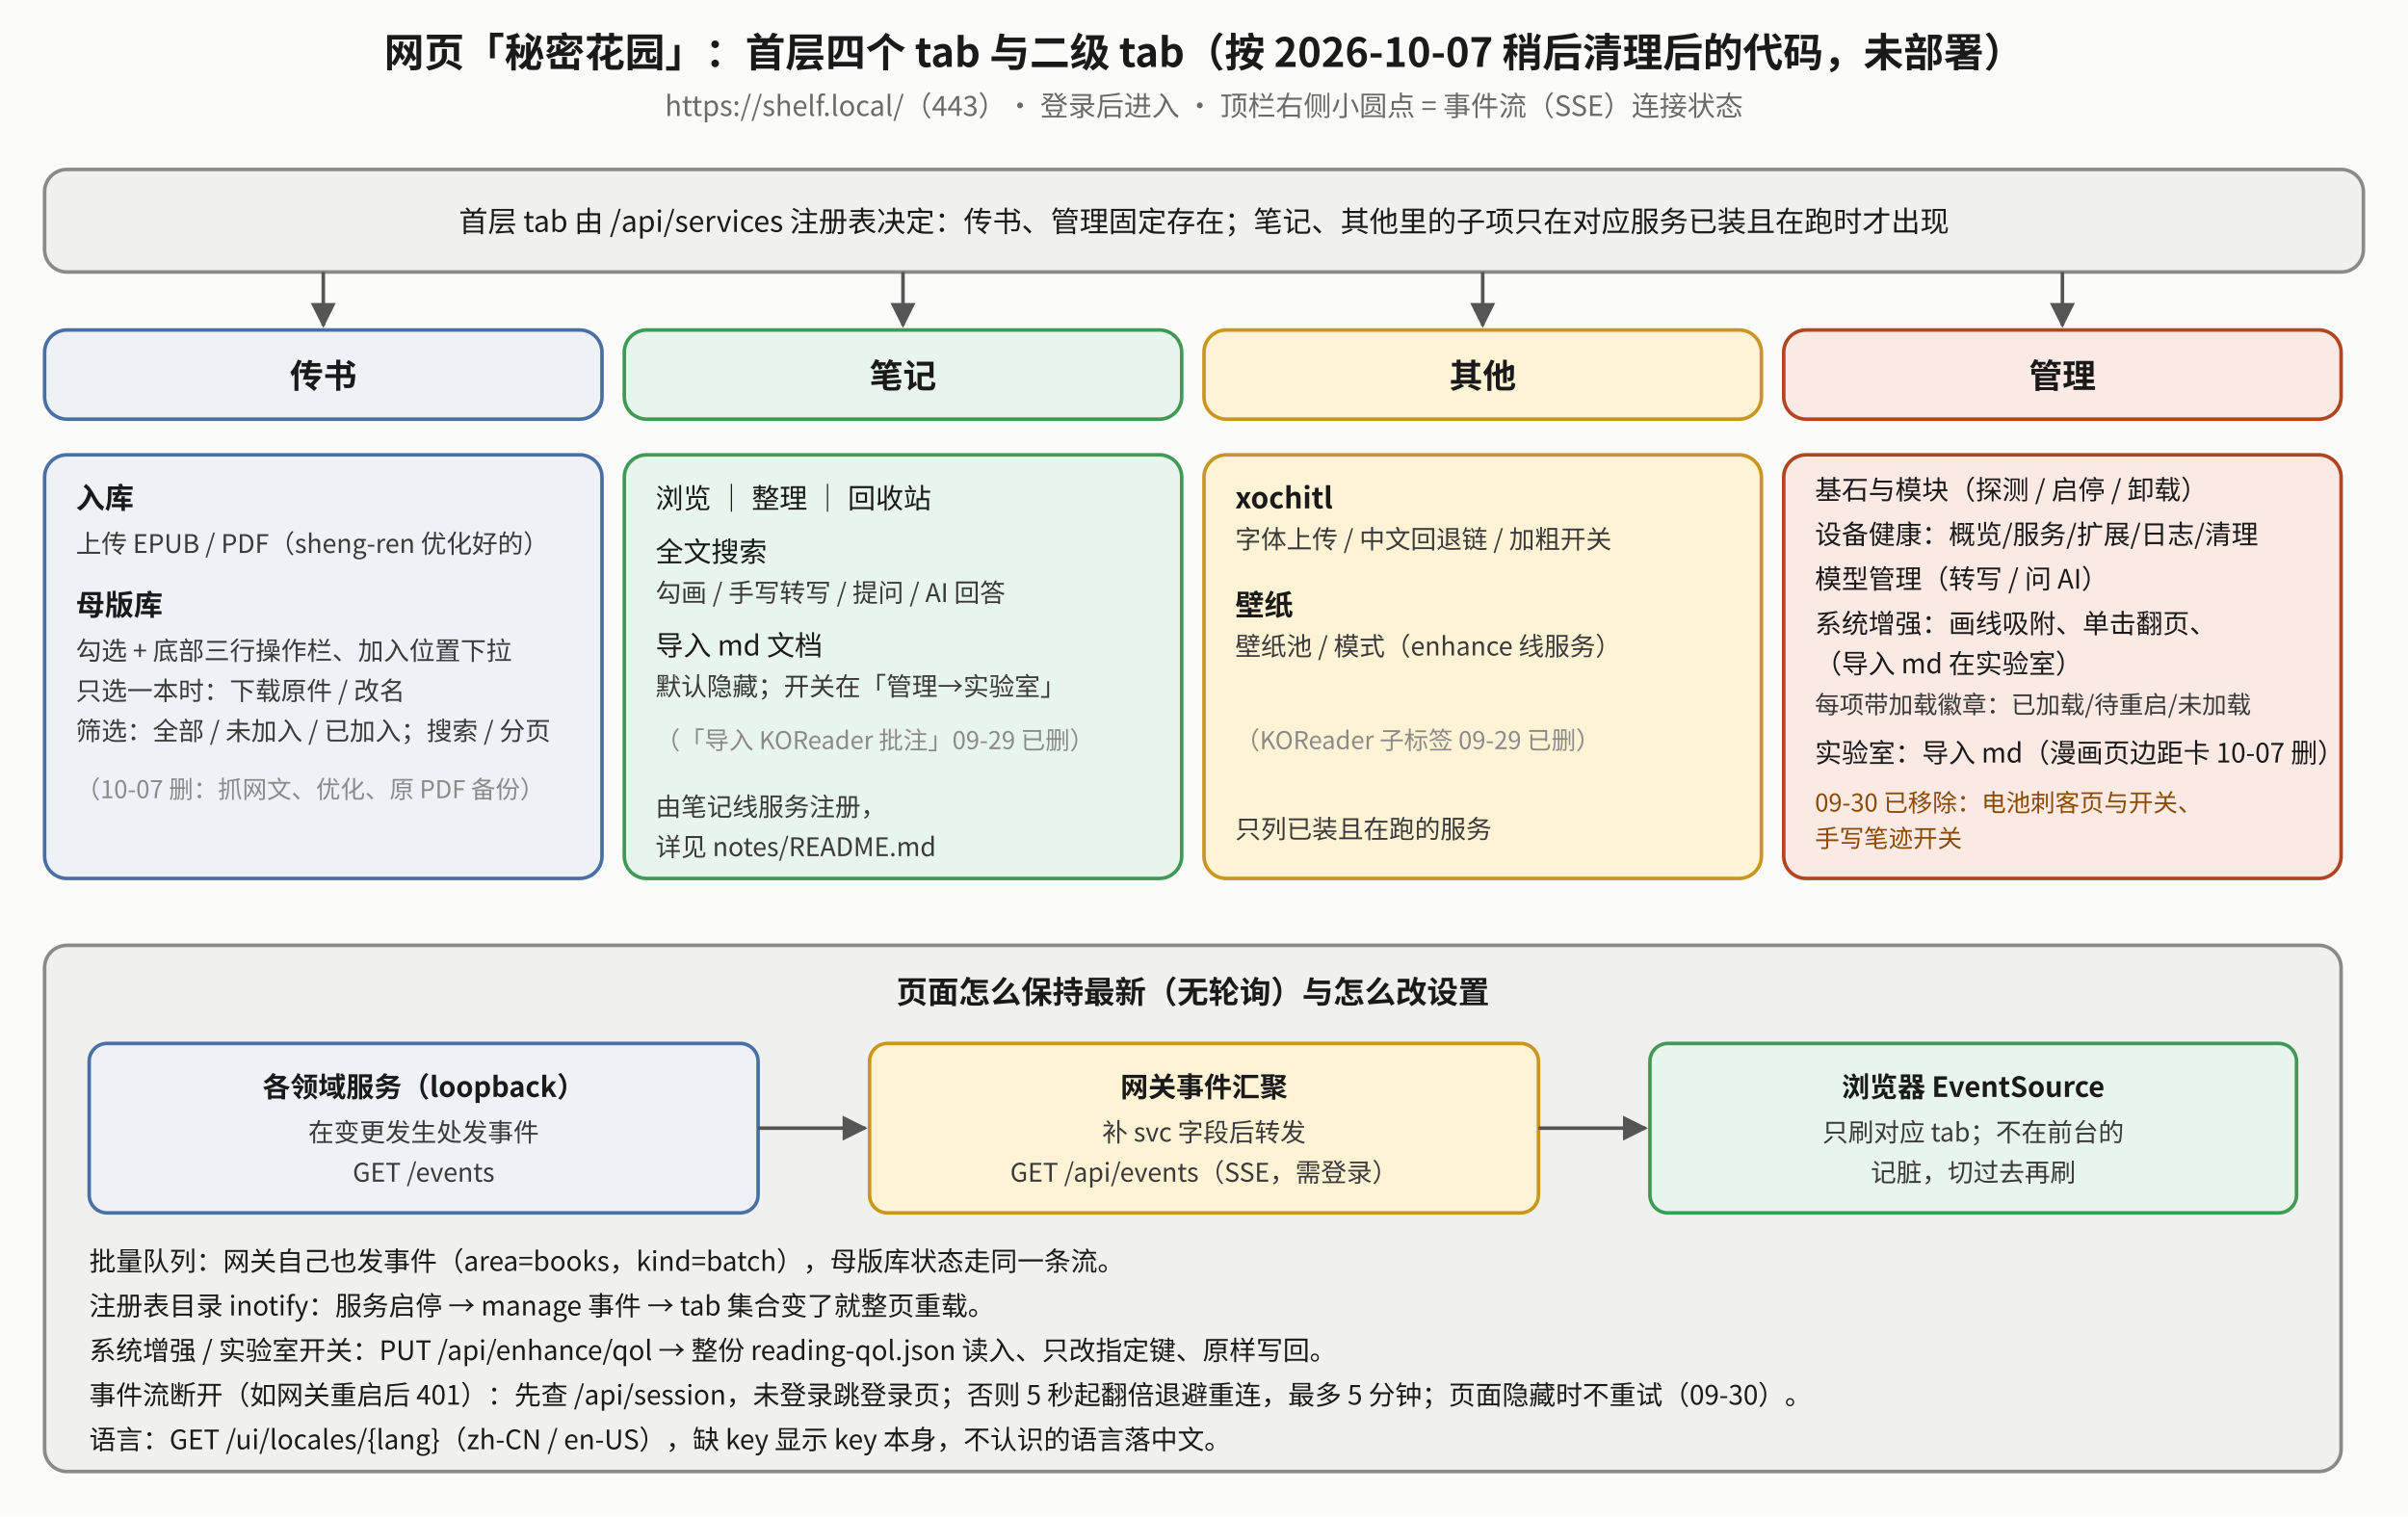
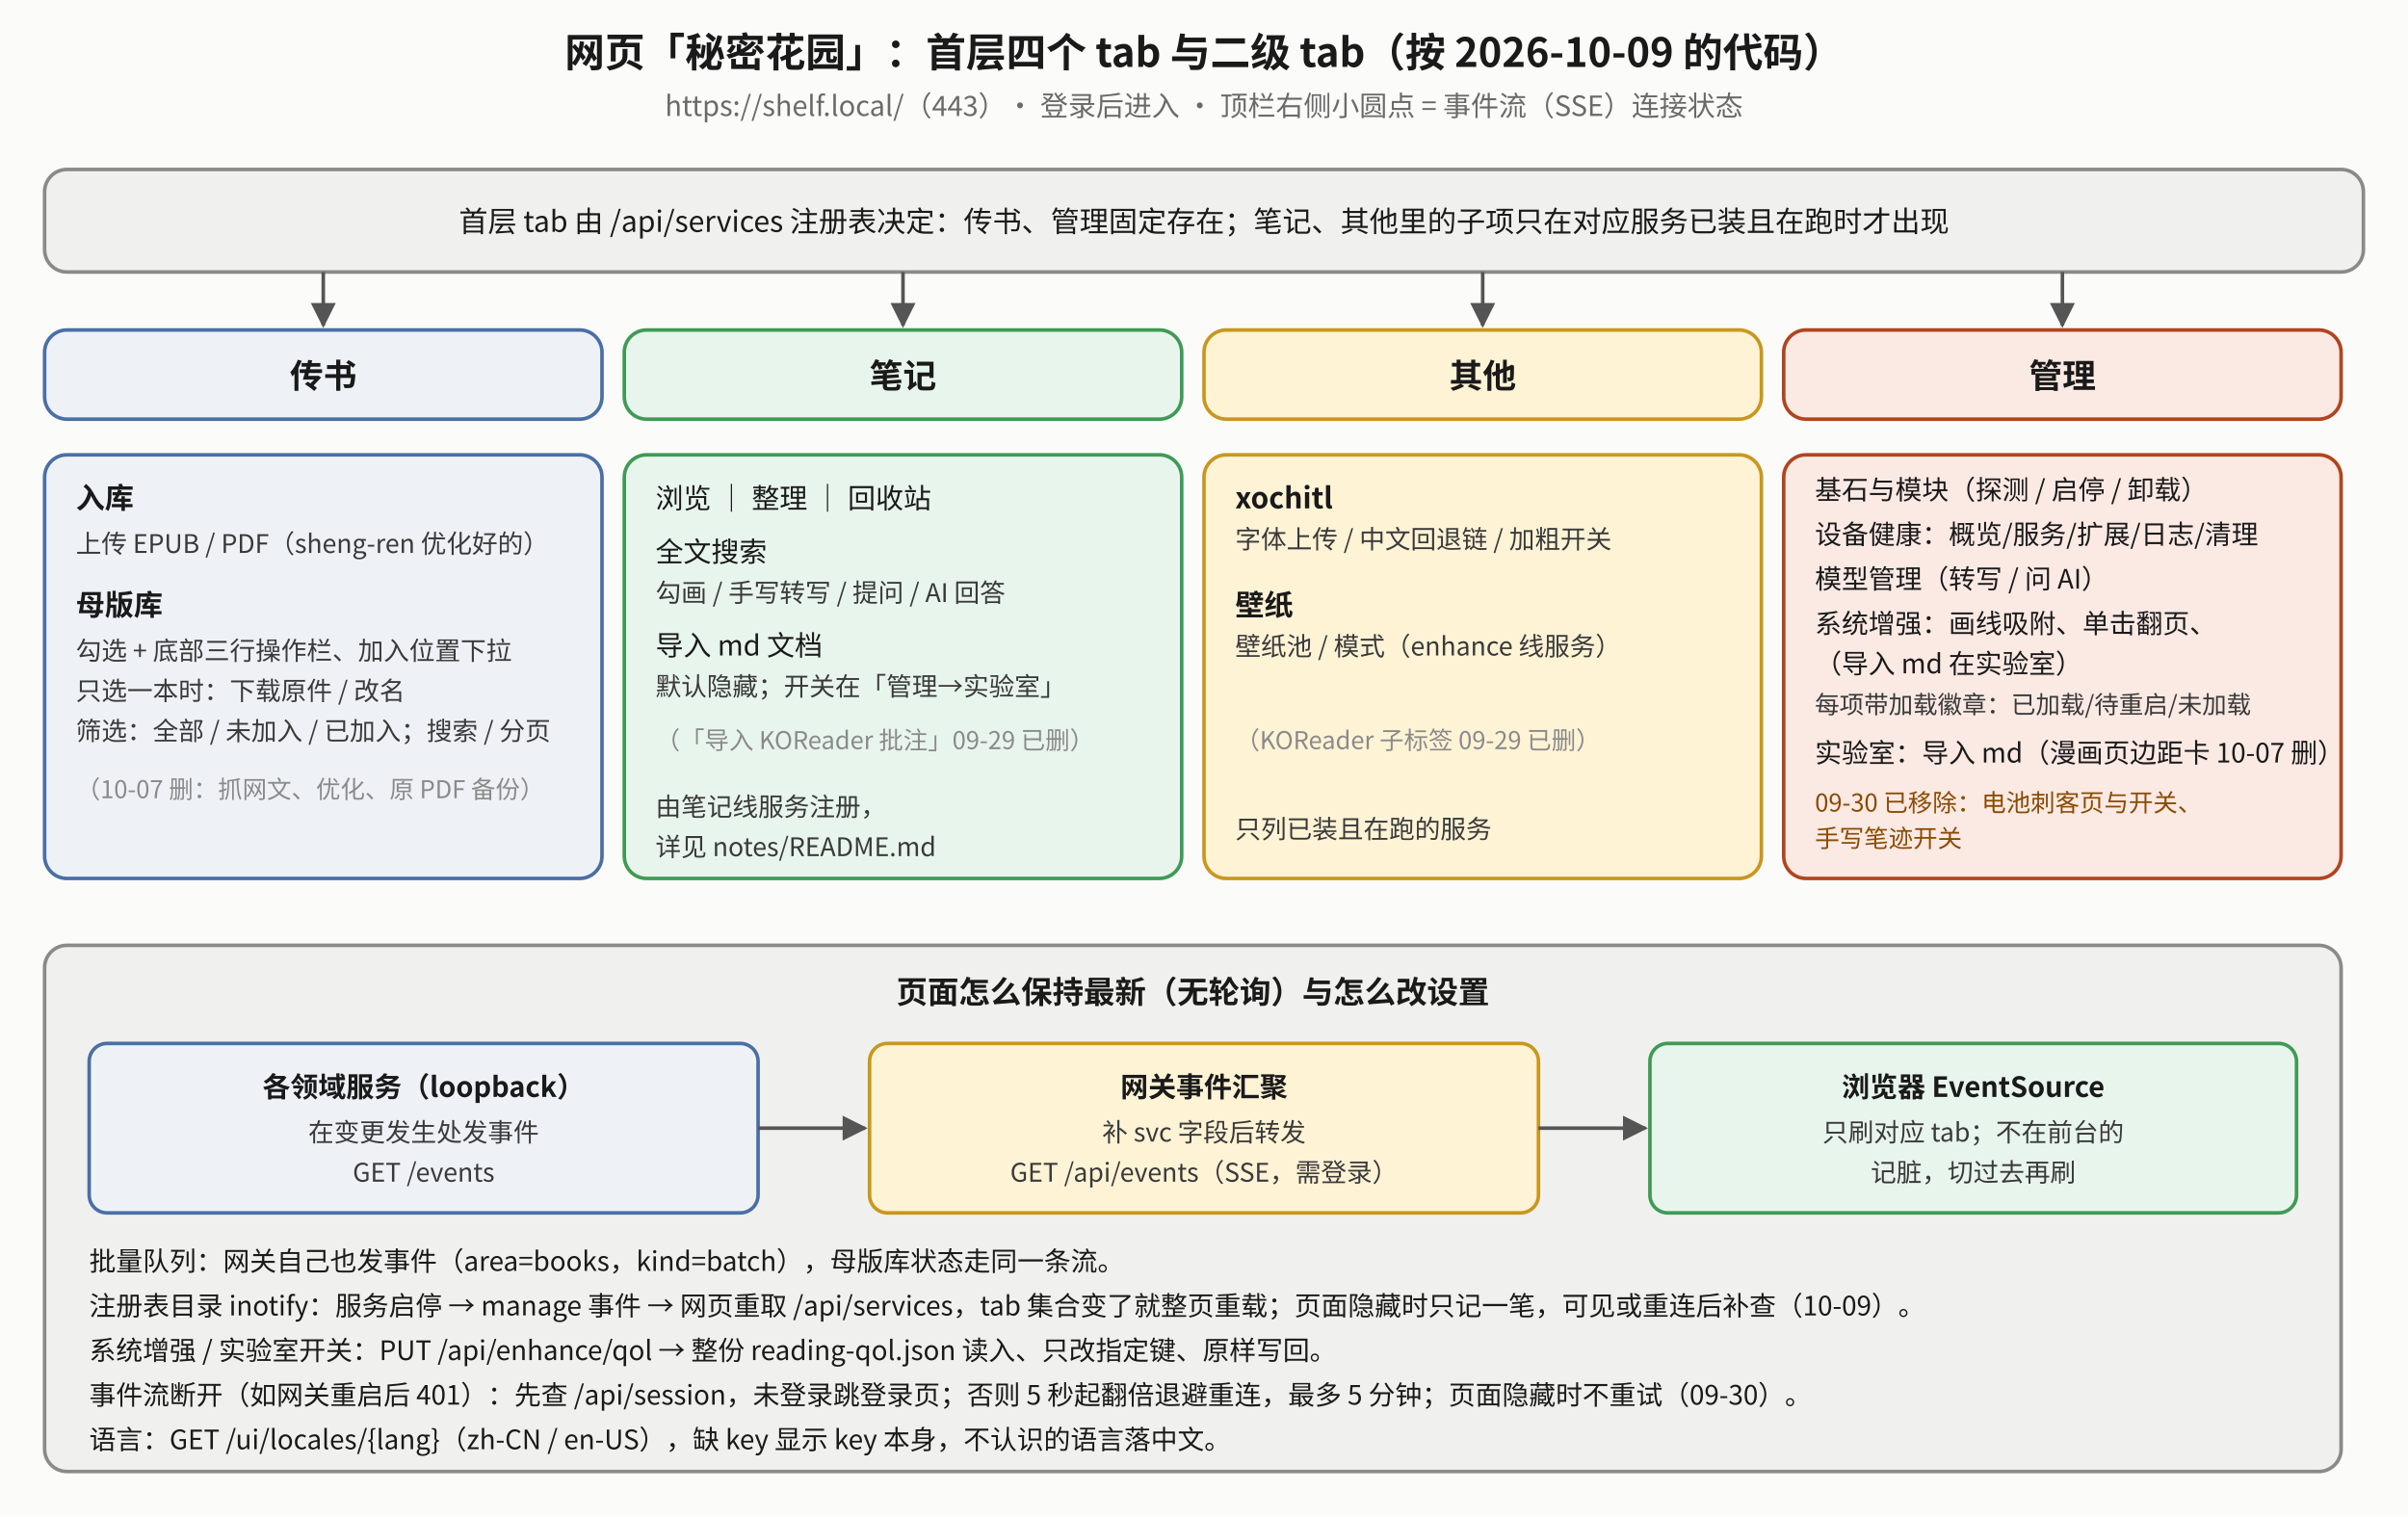
<svg xmlns="http://www.w3.org/2000/svg" viewBox="0 0 1080 680" font-family="Noto Sans CJK SC, sans-serif">
  <defs>
    <marker id="ak" viewBox="0 0 10 10" refX="9" refY="5" markerWidth="7" markerHeight="7" orient="auto-start-reverse">
      <path d="M0,0 L10,5 L0,10 z" fill="#555" />
    </marker>
  </defs>
  <rect x="0" y="0" width="1080" height="680" fill="#fbfbfa" />
-   <text x="540" y="30" text-anchor="middle" font-size="18" font-weight="bold" fill="#1a1a1a">网页「秘密花园」：首层四个 tab 与二级 tab（按 2026-10-07 稍后清理后的代码，未部署）</text>
+   <text x="540" y="30" text-anchor="middle" font-size="18" font-weight="bold" fill="#1a1a1a">网页「秘密花园」：首层四个 tab 与二级 tab（按 2026-10-09 的代码）</text>
  <text x="540" y="52" text-anchor="middle" font-size="12.5" fill="#6a6a6a">https://shelf.local/（443）· 登录后进入 · 顶栏右侧小圆点 = 事件流（SSE）连接状态</text>
  <rect x="20" y="76" width="1040" height="46" rx="10" fill="#f0f0ee" stroke="#8a8a8a" stroke-width="1.6" />
  <text x="540" y="104" text-anchor="middle" font-size="13" fill="#1a1a1a">首层 tab 由 /api/services 注册表决定：传书、管理固定存在；笔记、其他里的子项只在对应服务已装且在跑时才出现</text>
  <line x1="145" y1="122" x2="145" y2="146" stroke="#555" stroke-width="1.6" marker-end="url(#ak)" />
  <line x1="405" y1="122" x2="405" y2="146" stroke="#555" stroke-width="1.6" marker-end="url(#ak)" />
  <line x1="665" y1="122" x2="665" y2="146" stroke="#555" stroke-width="1.6" marker-end="url(#ak)" />
  <line x1="925" y1="122" x2="925" y2="146" stroke="#555" stroke-width="1.6" marker-end="url(#ak)" />
  <rect x="20" y="148" width="250" height="40" rx="10" fill="#eef2f7" stroke="#4a6fa5" stroke-width="1.6" />
  <text x="145" y="174" text-anchor="middle" font-size="15" font-weight="bold" fill="#1a1a1a">传书</text>
  <rect x="20" y="204" width="250" height="190" rx="10" fill="#eef2f7" stroke="#4a6fa5" stroke-width="1.6" />
  <text x="34" y="228" font-size="13" font-weight="bold" fill="#1a1a1a">入库</text>
  <text x="34" y="248" font-size="11.5" fill="#3a3a3a">上传 EPUB / PDF（sheng-ren 优化好的）</text>
  <text x="34" y="276" font-size="13" font-weight="bold" fill="#1a1a1a">母版库</text>
  <text x="34" y="296" font-size="11.5" fill="#3a3a3a">勾选 + 底部三行操作栏、加入位置下拉</text>
  <text x="34" y="314" font-size="11.5" fill="#3a3a3a">只选一本时：下载原件 / 改名</text>
  <text x="34" y="332" font-size="11.5" fill="#3a3a3a">筛选：全部 / 未加入 / 已加入；搜索 / 分页</text>
  <text x="34" y="358" font-size="11" fill="#8a8a8a">（10-07 删：抓网文、优化、原 PDF 备份）</text>
  <rect x="280" y="148" width="250" height="40" rx="10" fill="#e8f5ec" stroke="#3f9a55" stroke-width="1.6" />
  <text x="405" y="174" text-anchor="middle" font-size="15" font-weight="bold" fill="#1a1a1a">笔记</text>
  <rect x="280" y="204" width="250" height="190" rx="10" fill="#e8f5ec" stroke="#3f9a55" stroke-width="1.6" />
  <text x="294" y="228" font-size="12.5" fill="#1a1a1a">浏览 ｜ 整理 ｜ 回收站</text>
  <text x="294" y="252" font-size="12.5" fill="#1a1a1a">全文搜索</text>
  <text x="294" y="270" font-size="11.5" fill="#3a3a3a">勾画 / 手写转写 / 提问 / AI 回答</text>
  <text x="294" y="294" font-size="12.5" fill="#1a1a1a">导入 md 文档</text>
  <text x="294" y="312" font-size="11.5" fill="#3a3a3a">默认隐藏；开关在「管理→实验室」</text>
  <text x="294" y="336" font-size="11" fill="#8a8a8a">（「导入 KOReader 批注」09-29 已删）</text>
  <text x="294" y="366" font-size="11.5" fill="#3a3a3a">由笔记线服务注册，</text>
  <text x="294" y="384" font-size="11.5" fill="#3a3a3a">详见 notes/README.md</text>
  <rect x="540" y="148" width="250" height="40" rx="10" fill="#fff3d6" stroke="#c9971f" stroke-width="1.6" />
  <text x="665" y="174" text-anchor="middle" font-size="15" font-weight="bold" fill="#1a1a1a">其他</text>
  <rect x="540" y="204" width="250" height="190" rx="10" fill="#fff3d6" stroke="#c9971f" stroke-width="1.6" />
  <text x="554" y="228" font-size="13" font-weight="bold" fill="#1a1a1a">xochitl</text>
  <text x="554" y="246" font-size="11.5" fill="#3a3a3a">字体上传 / 中文回退链 / 加粗开关</text>
  <text x="554" y="276" font-size="13" font-weight="bold" fill="#1a1a1a">壁纸</text>
  <text x="554" y="294" font-size="11.5" fill="#3a3a3a">壁纸池 / 模式（enhance 线服务）</text>
  <text x="554" y="336" font-size="11" fill="#8a8a8a">（KOReader 子标签 09-29 已删）</text>
  <text x="554" y="376" font-size="11.5" fill="#3a3a3a">只列已装且在跑的服务</text>
  <rect x="800" y="148" width="250" height="40" rx="10" fill="#fbe9e4" stroke="#b0451f" stroke-width="1.6" />
  <text x="925" y="174" text-anchor="middle" font-size="15" font-weight="bold" fill="#1a1a1a">管理</text>
  <rect x="800" y="204" width="250" height="190" rx="10" fill="#fbe9e4" stroke="#b0451f" stroke-width="1.6" />
  <text x="814" y="224" font-size="12" fill="#1a1a1a">基石与模块（探测 / 启停 / 卸载）</text>
  <text x="814" y="244" font-size="12" fill="#1a1a1a">设备健康：概览/服务/扩展/日志/清理</text>
  <text x="814" y="264" font-size="12" fill="#1a1a1a">模型管理（转写 / 问 AI）</text>
  <text x="814" y="284" font-size="12" fill="#1a1a1a">系统增强：画线吸附、单击翻页、</text>
  <text x="814" y="302" font-size="12" fill="#1a1a1a">　　　　　（导入 md 在实验室）</text>
  <text x="814" y="320" font-size="11" fill="#3a3a3a">每项带加载徽章：已加载/待重启/未加载</text>
  <text x="814" y="342" font-size="12" fill="#1a1a1a">实验室：导入 md（漫画页边距卡 10-07 删）</text>
  <text x="814" y="364" font-size="11" fill="#8a4b00">09-30 已移除：电池刺客页与开关、</text>
  <text x="814" y="380" font-size="11" fill="#8a4b00">　　　　　　　手写笔迹开关</text>
  <rect x="20" y="424" width="1030" height="236" rx="10" fill="#f0f0ee" stroke="#8a8a8a" stroke-width="1.6" />
  <text x="535" y="450" text-anchor="middle" font-size="14" font-weight="bold" fill="#1a1a1a">页面怎么保持最新（无轮询）与怎么改设置</text>
  <rect x="40" y="468" width="300" height="76" rx="8" fill="#eef2f7" stroke="#4a6fa5" stroke-width="1.6" />
  <text x="190" y="492" text-anchor="middle" font-size="12.5" font-weight="bold" fill="#1a1a1a">各领域服务（loopback）</text>
  <text x="190" y="512" text-anchor="middle" font-size="11.5" fill="#3a3a3a">在变更发生处发事件</text>
  <text x="190" y="530" text-anchor="middle" font-size="11.5" fill="#3a3a3a">GET /events</text>
  <rect x="390" y="468" width="300" height="76" rx="8" fill="#fff3d6" stroke="#c9971f" stroke-width="1.6" />
  <text x="540" y="492" text-anchor="middle" font-size="12.5" font-weight="bold" fill="#1a1a1a">网关事件汇聚</text>
  <text x="540" y="512" text-anchor="middle" font-size="11.5" fill="#3a3a3a">补 svc 字段后转发</text>
  <text x="540" y="530" text-anchor="middle" font-size="11.5" fill="#3a3a3a">GET /api/events（SSE，需登录）</text>
  <rect x="740" y="468" width="290" height="76" rx="8" fill="#e8f5ec" stroke="#3f9a55" stroke-width="1.6" />
  <text x="885" y="492" text-anchor="middle" font-size="12.5" font-weight="bold" fill="#1a1a1a">浏览器 EventSource</text>
  <text x="885" y="512" text-anchor="middle" font-size="11.5" fill="#3a3a3a">只刷对应 tab；不在前台的</text>
  <text x="885" y="530" text-anchor="middle" font-size="11.5" fill="#3a3a3a">记脏，切过去再刷</text>
  <line x1="340" y1="506" x2="388" y2="506" stroke="#555" stroke-width="1.6" marker-end="url(#ak)" />
  <line x1="690" y1="506" x2="738" y2="506" stroke="#555" stroke-width="1.6" marker-end="url(#ak)" />
  <text x="40" y="570" font-size="12" fill="#1a1a1a">批量队列：网关自己也发事件（area=books，kind=batch），母版库状态走同一条流。</text>
-   <text x="40" y="590" font-size="12" fill="#1a1a1a">注册表目录 inotify：服务启停 → manage 事件 → tab 集合变了就整页重载。</text>
+   <text x="40" y="590" font-size="12" fill="#1a1a1a">注册表目录 inotify：服务启停 → manage 事件 → 网页重取 /api/services，tab 集合变了就整页重载；页面隐藏时只记一笔，可见或重连后补查（10-09）。</text>
  <text x="40" y="610" font-size="12" fill="#1a1a1a">系统增强 / 实验室开关：PUT /api/enhance/qol → 整份 reading-qol.json 读入、只改指定键、原样写回。</text>
  <text x="40" y="630" font-size="12" fill="#1a1a1a">事件流断开（如网关重启后 401）：先查 /api/session，未登录跳登录页；否则 5 秒起翻倍退避重连，最多 5 分钟；页面隐藏时不重试（09-30）。</text>
  <text x="40" y="650" font-size="12" fill="#1a1a1a">语言：GET /ui/locales/{lang}（zh-CN / en-US），缺 key 显示 key 本身，不认识的语言落中文。</text>
</svg>
